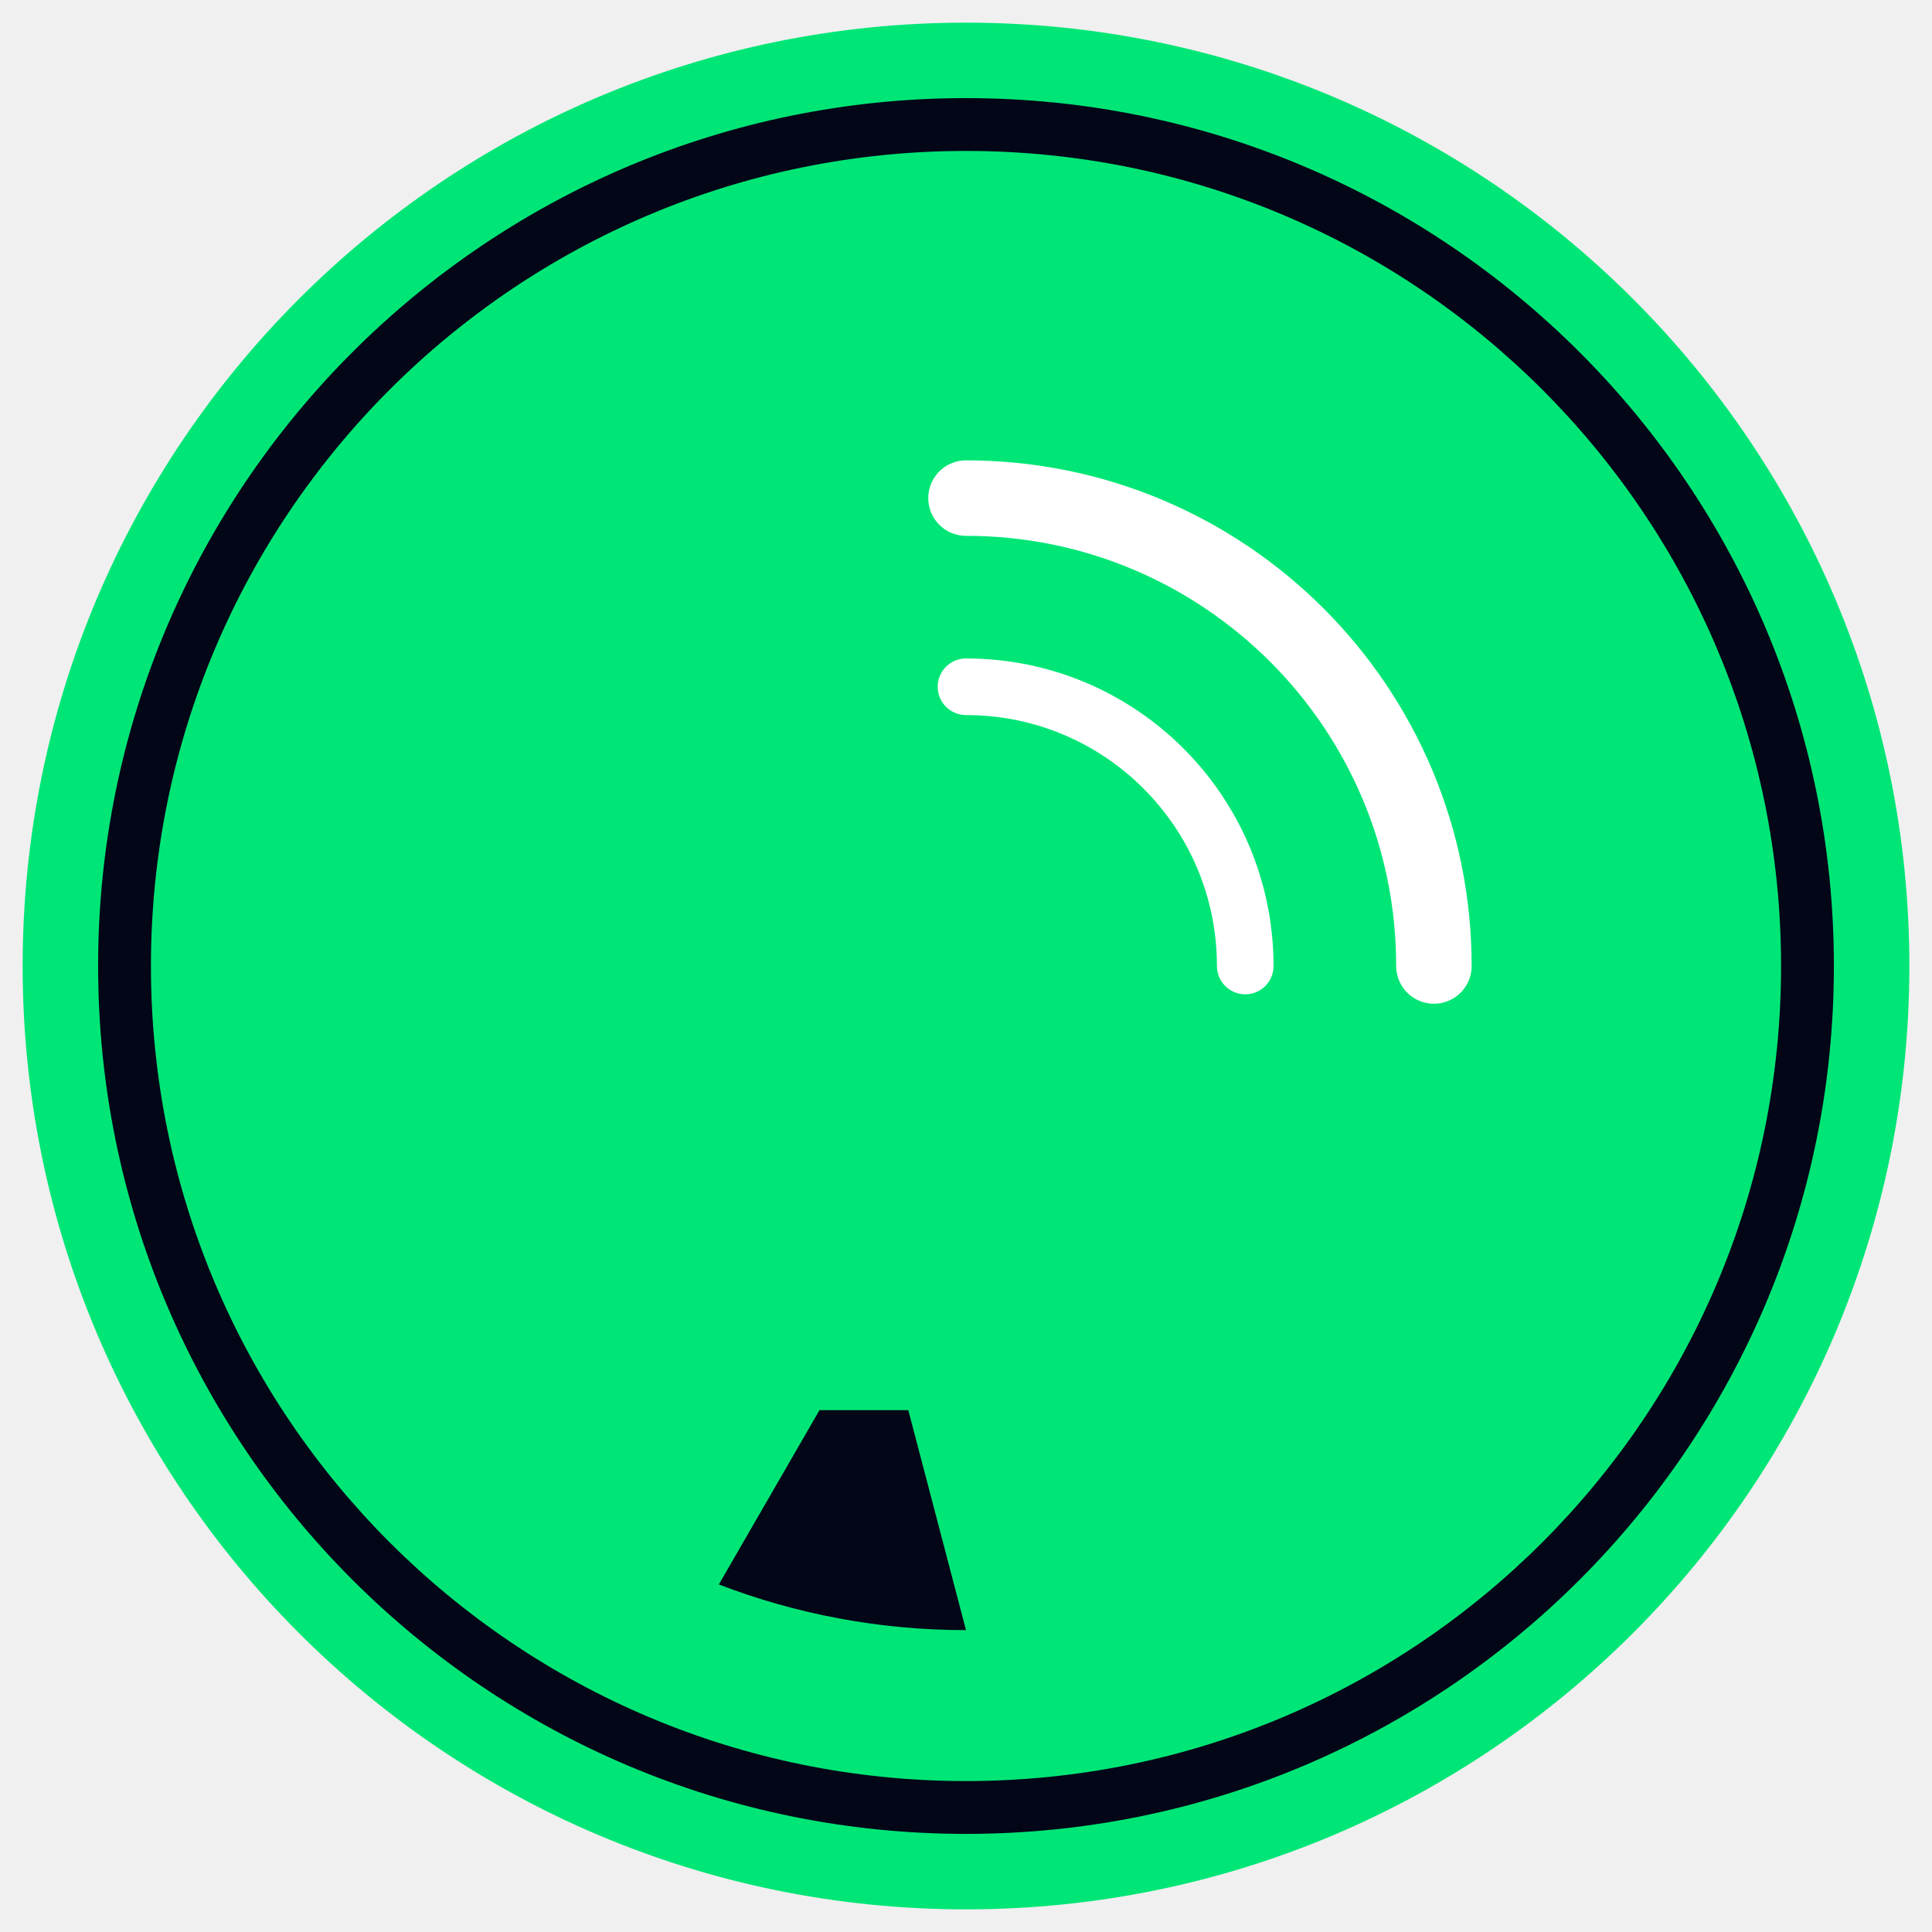
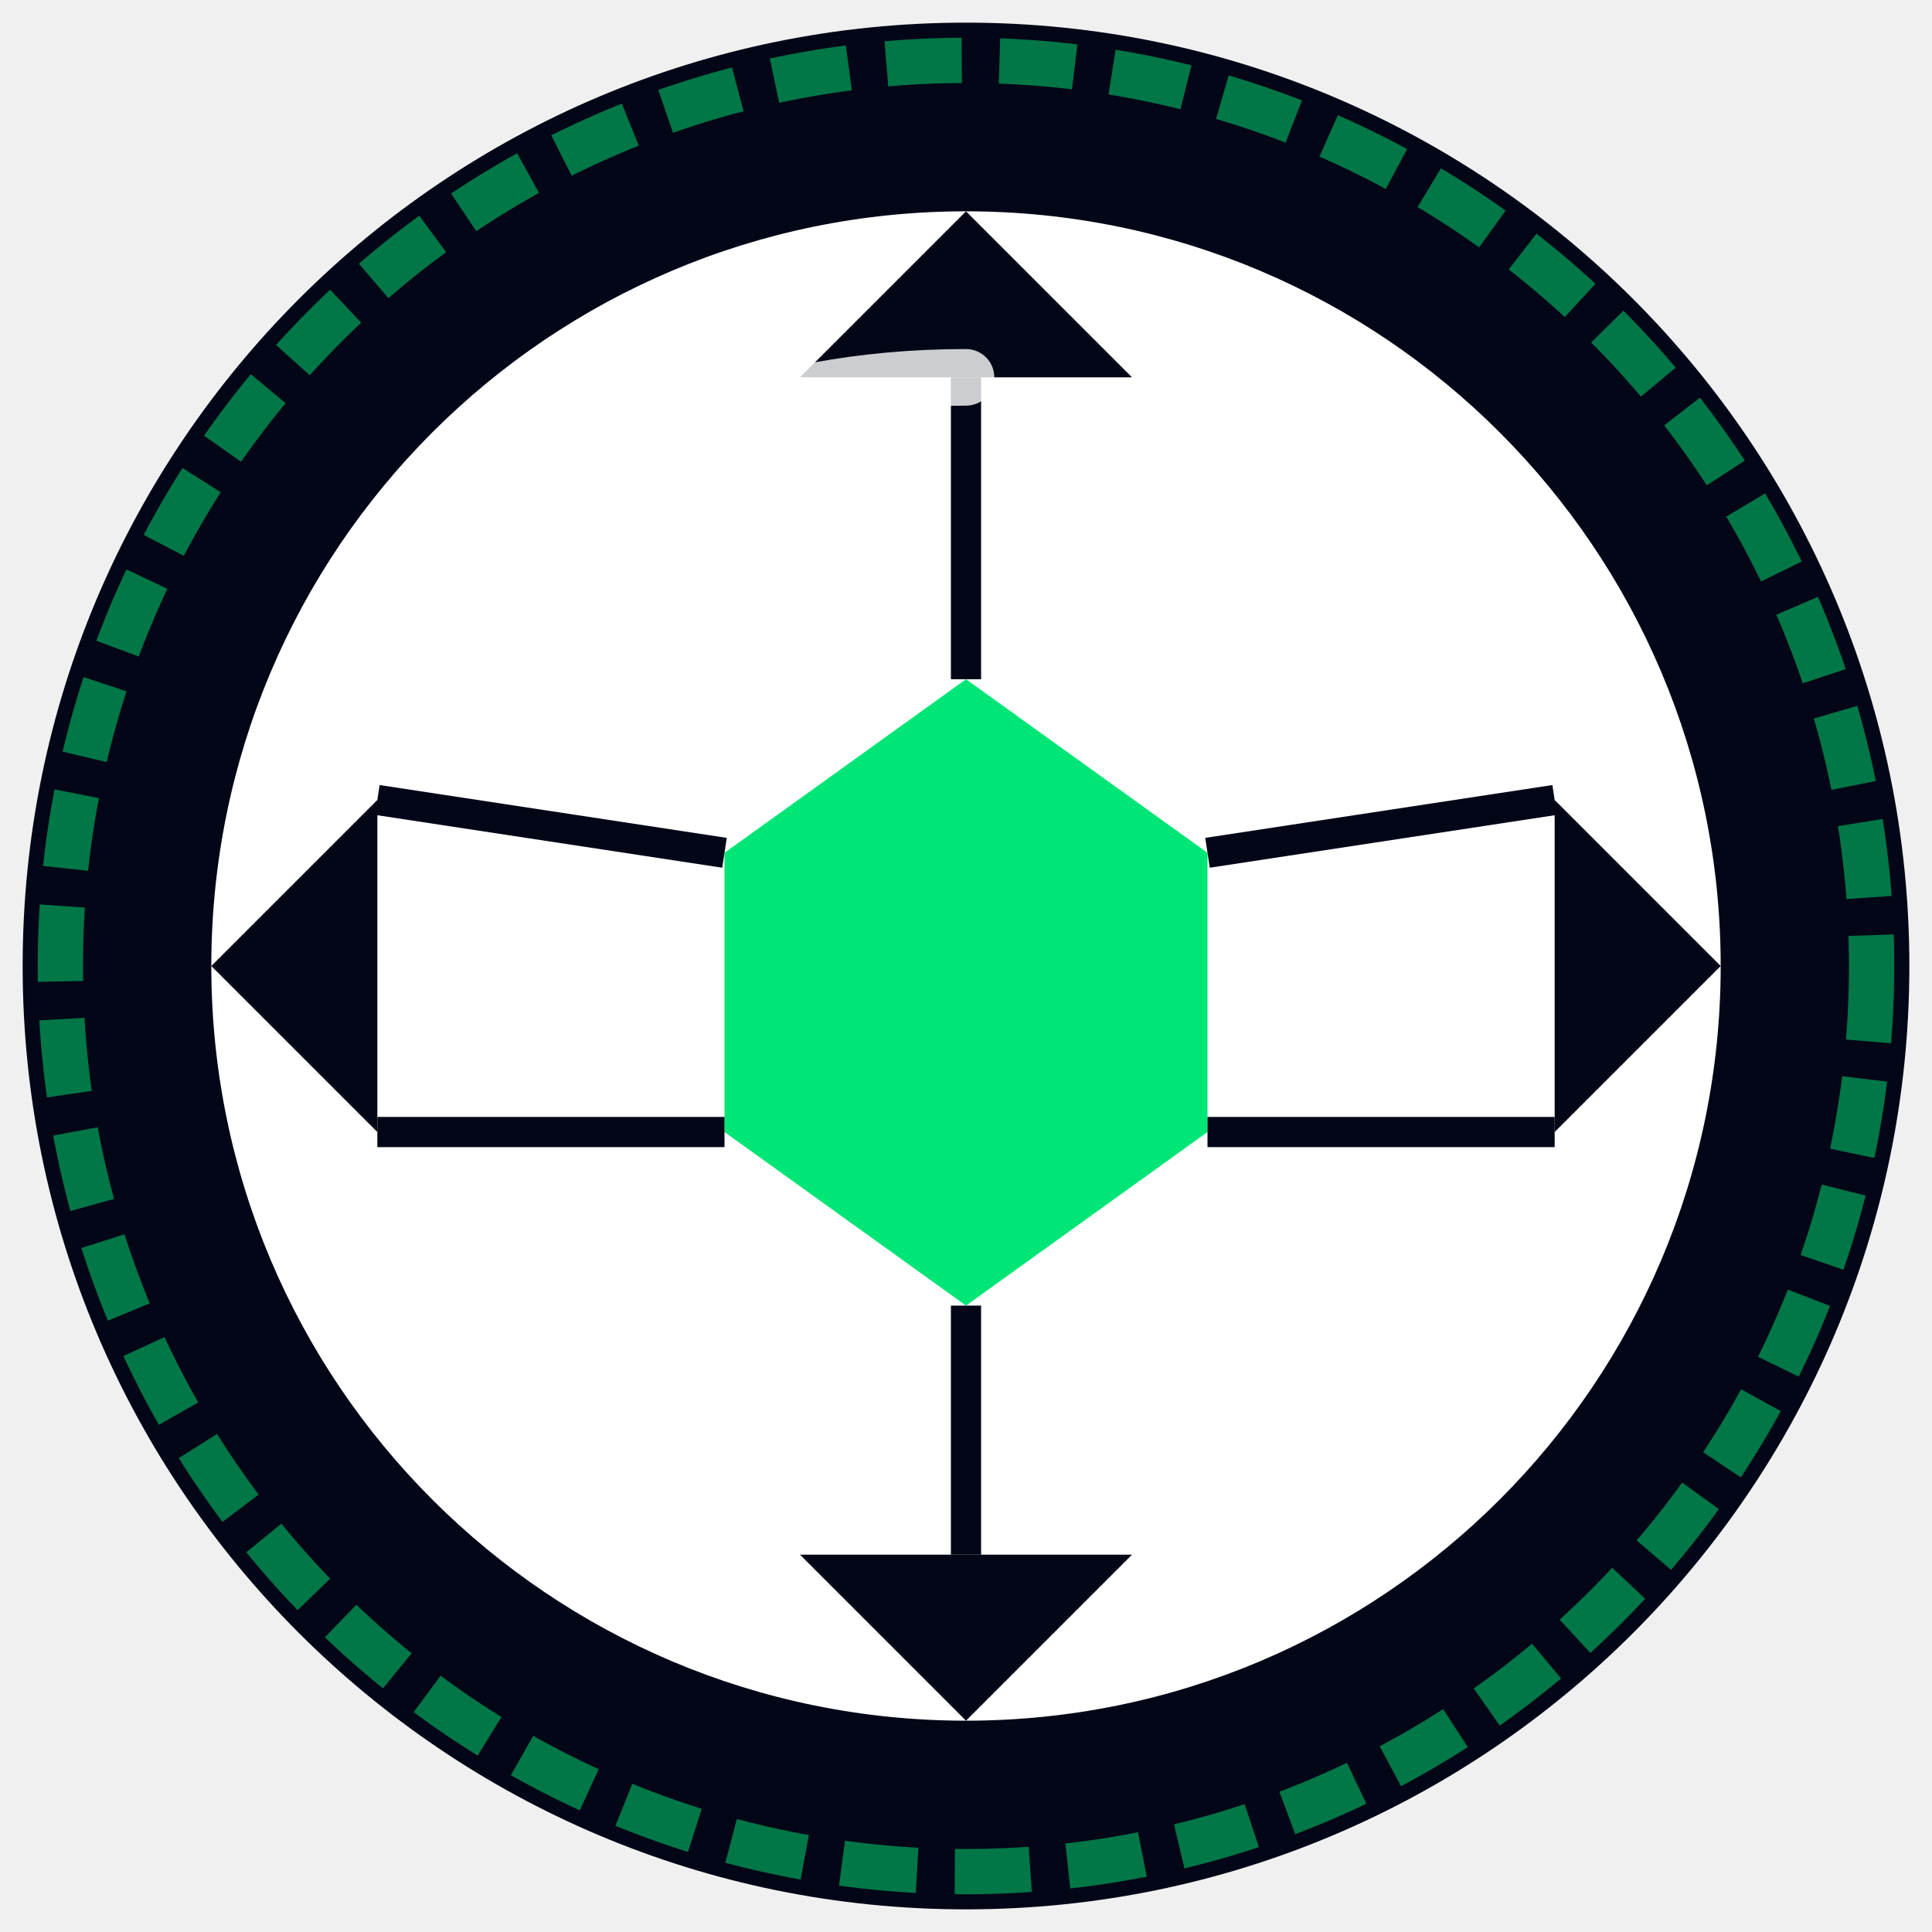
<svg xmlns="http://www.w3.org/2000/svg" width="512" height="512" viewBox="0 0 512 512" fill="none">
-   <circle cx="256" cy="256" r="240" fill="#020617" stroke="#00e676" stroke-width="20" />
-   <path d="M256 40C136.7 40 40 136.7 40 256s96.7 216 216 216 216-96.7 216-216S375.3 40 256 40zm0 392c-23.1 0-45.2-4.3-65.5-12.1l41.4-71.7c4.1-7.1 4.1-15.9 0-23L184.1 244c-4.1-7.1-11.7-11.5-19.9-11.5h-82.8c-5.4 14.5-8.4 30.1-8.4 46.5 0 17.4 3.3 34 9.3 49.3l65.5-37.8 41.4 71.7c4.1 7.1 11.7 11.5 19.9 11.5h82.8c5.4-14.5 8.4-30.1 8.4-46.5 0-17.4-3.3-34-9.3-49.3l-65.5 37.8z" fill="#00e676" />
-   <circle cx="256" cy="256" r="60" fill="#00e676" />
-   <path d="M380 256c0-68.5-55.5-124-124-124" stroke="#ffffff" stroke-width="20" stroke-linecap="round" />
-   <path d="M330 256c0-40.9-33.1-74-74-74" stroke="#ffffff" stroke-width="15" stroke-linecap="round" />
+   <circle cx="256" cy="256" r="250" fill="#020617" />
+   <circle cx="256" cy="256" r="240" stroke="#00e676" stroke-width="12" stroke-dasharray="20 10" opacity="0.5" />
+   <circle cx="256" cy="256" r="200" fill="white" />
+   <g fill="#020617">
+     <path d="M256 180L320 226V300L256 346L192 300V226L256 180Z" fill="#00e676" />
+     <path d="M256 56L300 100H212L256 56Z" />
+     <path d="M456 256L412 212V300L456 256Z" />
+     <path d="M56 256L100 300V212L56 256Z" />
+     <path d="M256 456L212 412H300L256 456Z" />
+     <path d="M320 226L412 212" stroke="#020617" stroke-width="8" />
+     <path d="M320 300L412 300" stroke="#020617" stroke-width="8" />
+     <path d="M256 346L256 412" stroke="#020617" stroke-width="8" />
+     <path d="M192 300L100 300" stroke="#020617" stroke-width="8" />
+     <path d="M192 226L100 212" stroke="#020617" stroke-width="8" />
+     <path d="M256 180L256 100" stroke="#020617" stroke-width="8" />
+   </g>
+   <path d="M140 140C160 120 200 100 256 100" stroke="white" stroke-width="15" stroke-linecap="round" opacity="0.8" />
</svg>
